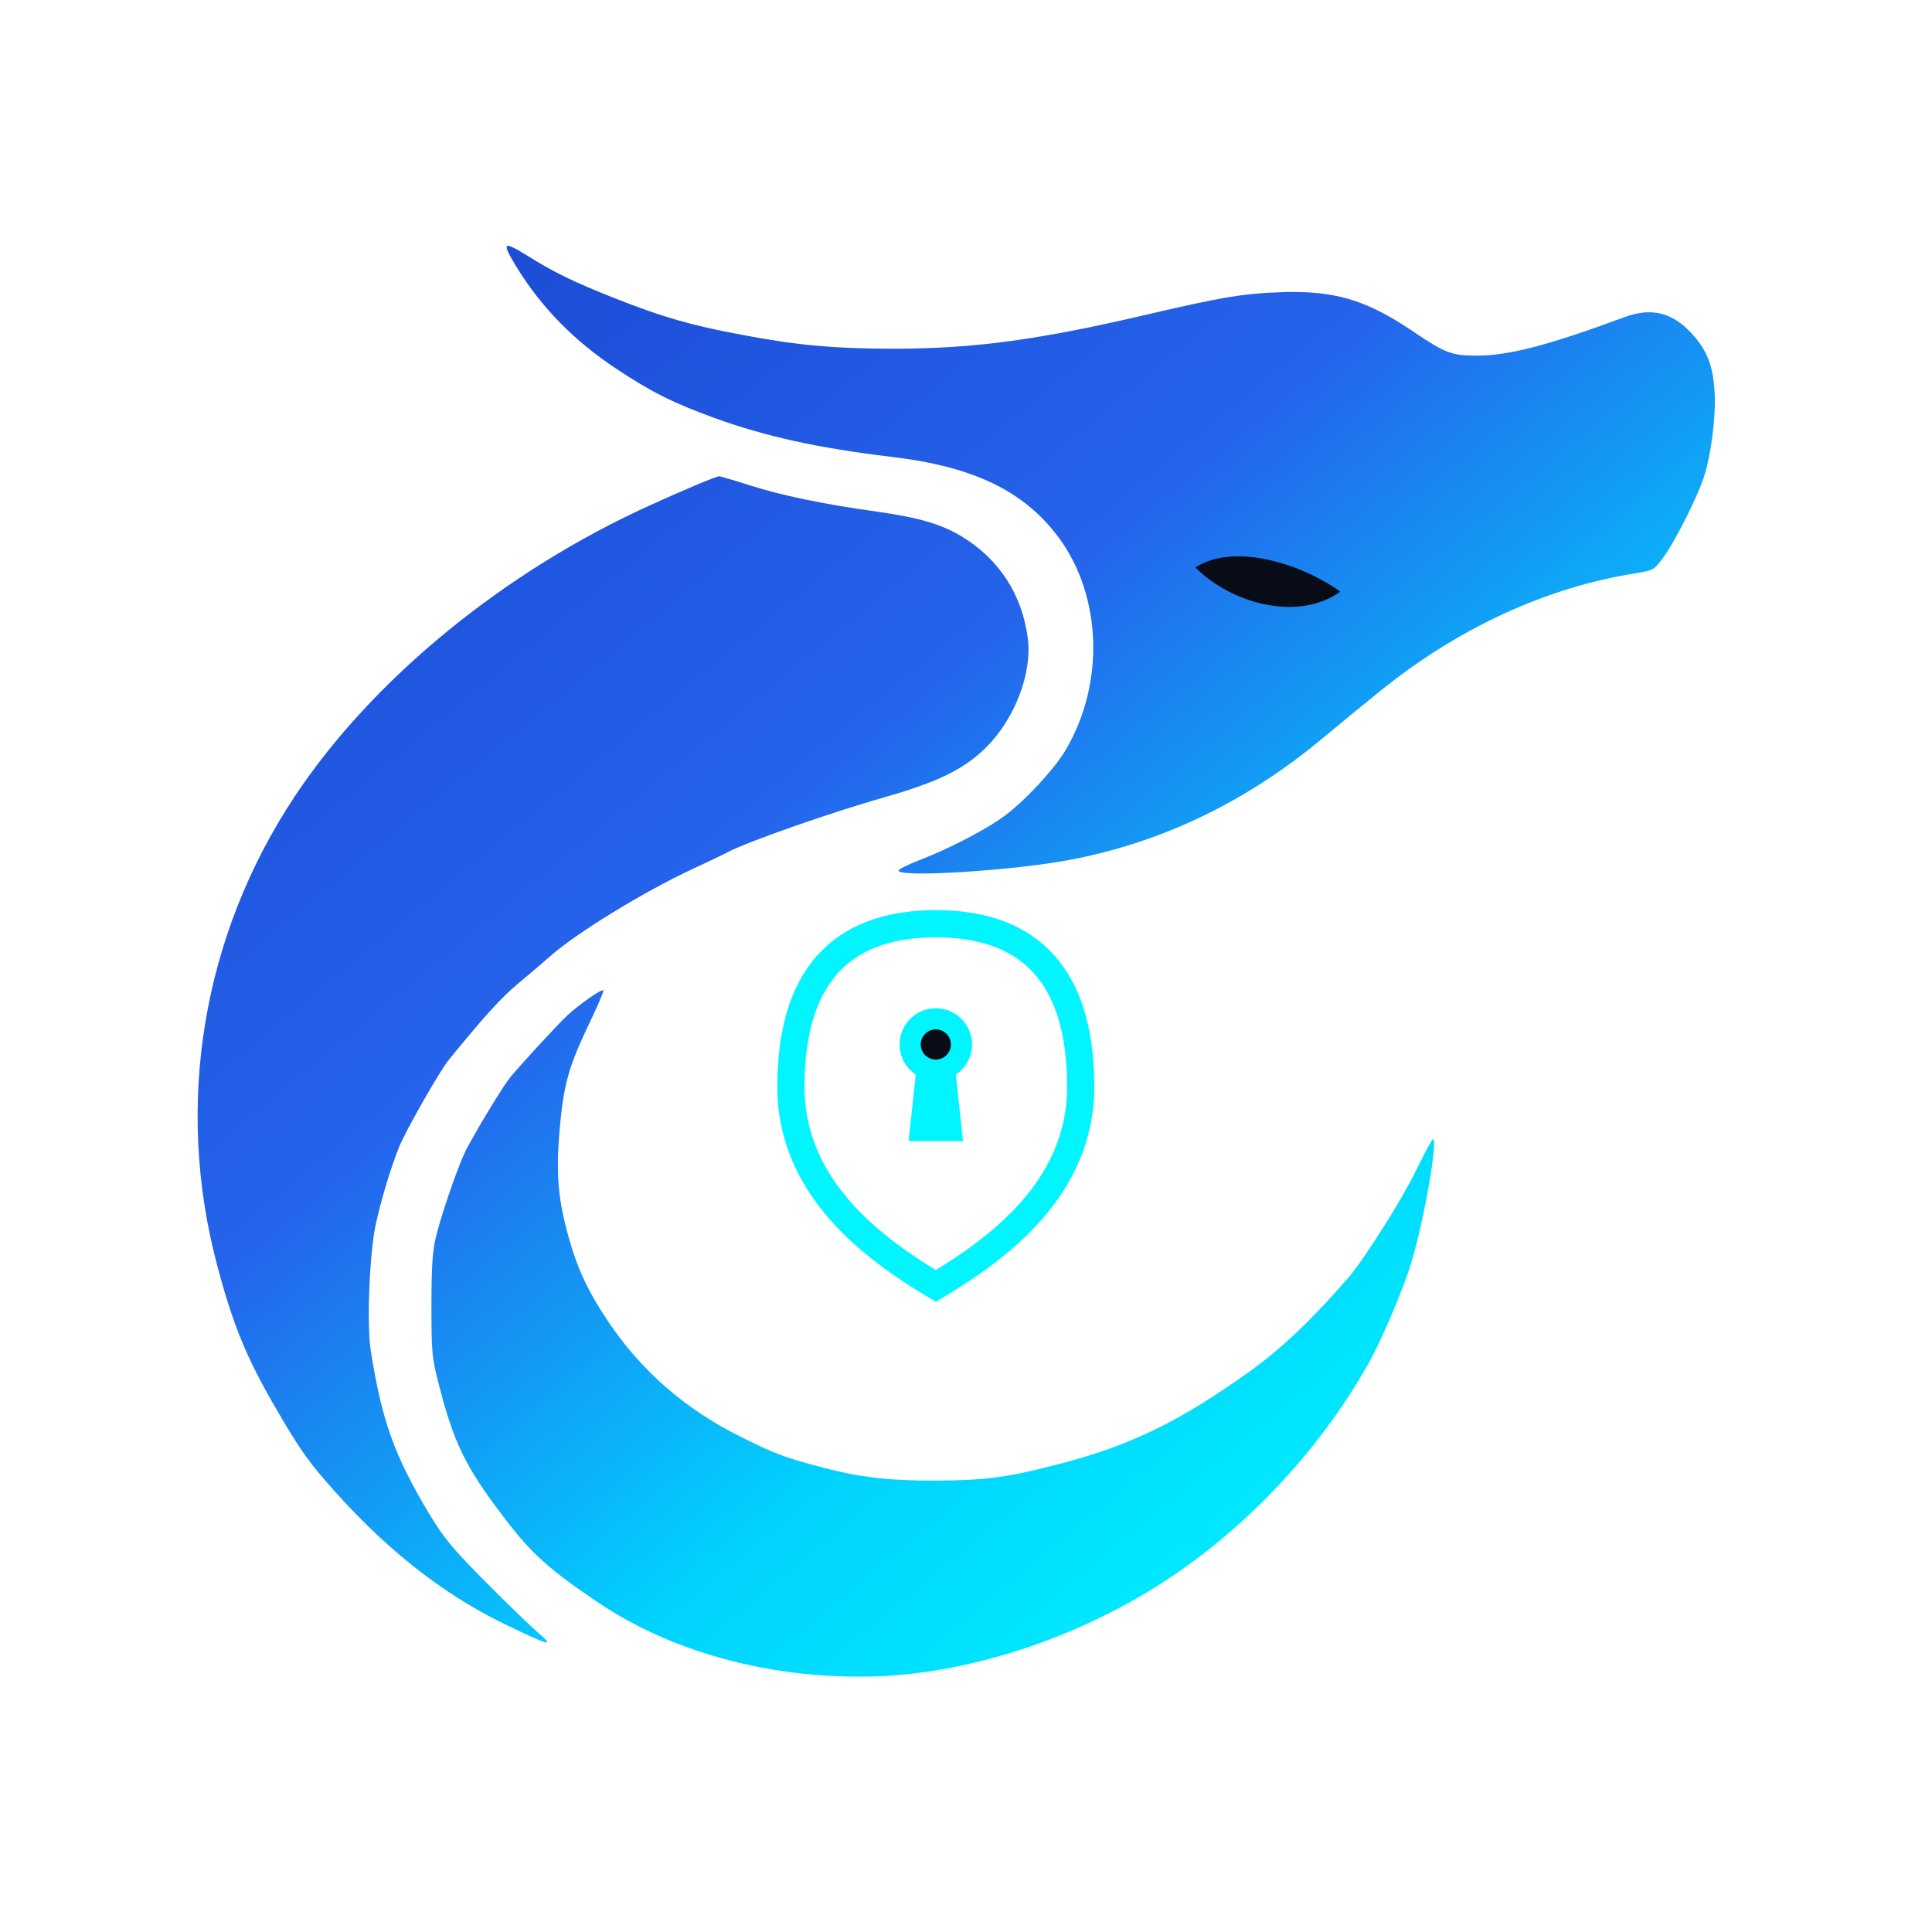
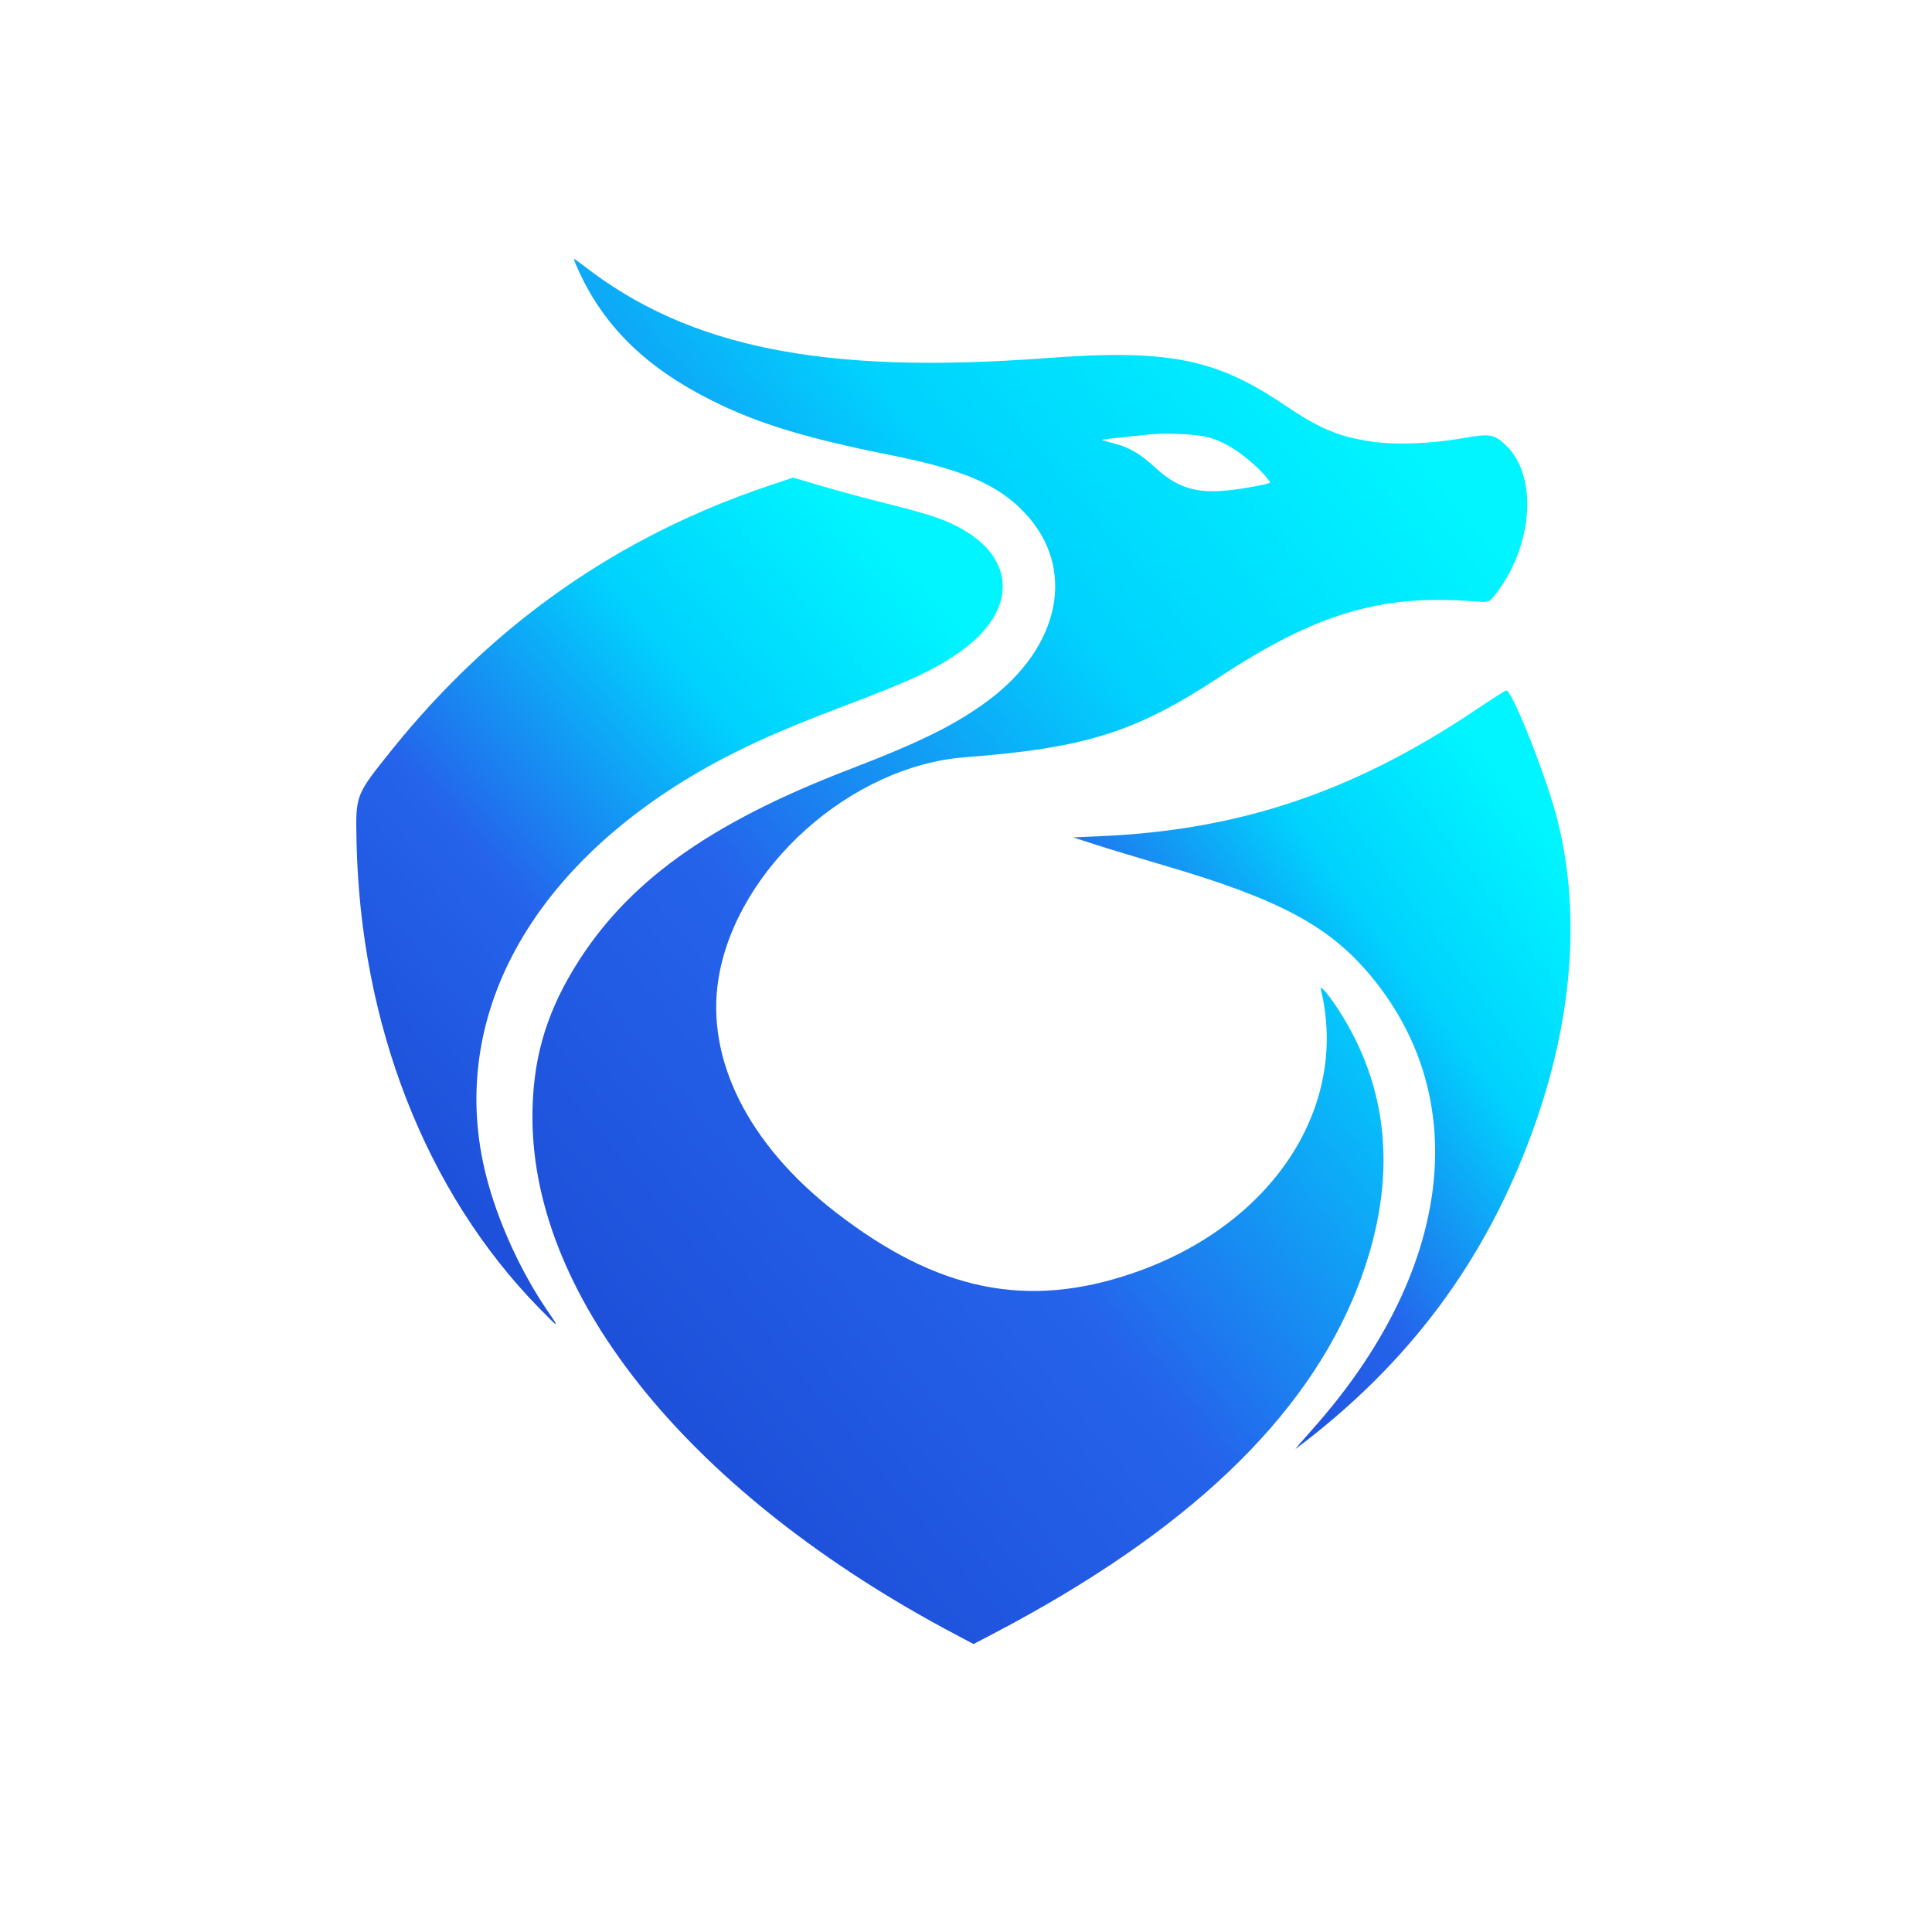
- <svg xmlns="http://www.w3.org/2000/svg" width="320" height="320" viewBox="0 0 320 320" role="img" aria-label="forge-iam 螭龙变体图标">
+ <svg xmlns="http://www.w3.org/2000/svg" width="320" height="320" viewBox="0 0 320 320" role="img" aria-label="forge-iam 精炼盘龙护盾">
  <defs>
-     <linearGradient id="cyberLongGrad" x1="15%" y1="90%" x2="85%" y2="10%">
+     <linearGradient id="iamGradient" x1="15%" y1="10%" x2="85%" y2="90%">
      <stop offset="0%" stop-color="#1D4ED8" />
      <stop offset="35%" stop-color="#2563EB" />
      <stop offset="70%" stop-color="#00D2FE" />
      <stop offset="100%" stop-color="#00F5FF" />
    </linearGradient>
-     <radialGradient id="squircleBg" cx="50%" cy="30%" r="80%">
-       <stop offset="0%" stop-color="#141F38" />
-       <stop offset="60%" stop-color="#0B1224" />
-       <stop offset="100%" stop-color="#050811" />
-     </radialGradient>
-     <radialGradient id="ambientGlow" cx="50%" cy="50%" r="50%">
-       <stop offset="0%" stop-color="#00F5FF" stop-opacity="0.28" />
-       <stop offset="100%" stop-color="#1D4ED8" stop-opacity="0.0" />
-     </radialGradient>
  </defs>
-   <g transform="translate(0, 0)">
-     <g transform="translate(160, 160) scale(0.04241491, -0.04241491) translate(-5153.5, 23.5)" fill="url(#cyberLongGrad)">
-       <path d="m3441 2750 c102 -64 184 -104 339 -165 183 -73 304 -108 500 -144 215 -41 361 -54 600 -54 312 1 562 35 1000 138 262 61 353 77 486 82 220 10 346 -26 531 -151 129 -87 153 -96 251 -96 125 0 279 40 579 151 103 38 185 17 259 -63 62 -67 85 -127 91 -233 5 -95 -14 -245 -43 -332 -25 -76 -109 -243 -153 -305 -41 -56 -41 -56 -113 -68 -349 -55 -696 -215 -1001 -463 -56 -45 -156 -127 -222 -182 -296 -247 -626 -406 -986 -474 -219 -42 -669 -70 -669 -42 0 5 37 24 82 41 121 47 265 122 335 175 78 58 187 176 232 249 157 260 147 604 -23 835 -136 183 -333 278 -656 316 -283 34 -489 79 -690 152 -157 57 -246 101 -384 193 -162 107 -292 240 -387 395 -60 99 -55 105 42 45z m864 -895 c126 -41 297 -76 500 -104 166 -24 249 -48 330 -96 148 -89 238 -228 260 -400 17 -136 -51 -313 -162 -424 -88 -87 -187 -135 -399 -196 -206 -58 -541 -176 -611 -214 -10 -6 -72 -35 -138 -66 -191 -89 -457 -252 -557 -342 -30 -26 -87 -75 -127 -108 -61 -51 -129 -125 -268 -296 -34 -41 -170 -280 -194 -341 -34 -86 -70 -207 -91 -303 -24 -113 -35 -390 -19 -490 44 -276 91 -408 229 -639 58 -95 89 -133 222 -267 85 -86 178 -175 205 -198 65 -56 41 -49 -140 39 -246 120 -477 305 -696 560 -71 82 -108 137 -191 280 -114 196 -167 325 -228 555 -168 629 -59 1290 303 1835 304 458 820 880 1392 1138 125 57 251 110 265 111 3 0 55 -15 115 -34z m-629 -2116 c-76 -161 -95 -231 -110 -409 -13 -158 -6 -256 29 -387 36 -138 78 -230 158 -350 130 -195 301 -345 517 -453 138 -69 177 -84 335 -125 140 -36 256 -49 430 -48 189 1 272 11 460 59 293 74 485 166 770 370 121 87 244 204 382 364 64 75 207 301 264 418 33 67 62 122 66 122 20 0 -32 -303 -82 -473 -27 -96 -117 -309 -169 -401 -196 -350 -497 -666 -836 -877 -330 -205 -724 -331 -1074 -346 -402 -16 -798 87 -1093 284 -196 131 -268 196 -376 339 -150 197 -195 291 -254 524 -25 96 -27 122 -27 300 0 148 4 212 17 266 19 80 76 249 111 327 22 50 142 250 176 294 30 39 184 206 226 246 50 46 138 107 142 98 1 -4 -26 -68 -62 -142z" />
+   <g transform="scale(0.2551834)">
+     <g transform="translate(0,1254) scale(0.1,-0.1)" fill="url(#iamGradient)">
+       <path d="M3751 10793 c165 -368 440 -638 868 -852 296 -149 615 -246 1162 -355 475 -95 702 -193 875 -380 331 -356 228 -865 -246 -1216 -209 -154 -436 -267 -900 -445 -918 -353 -1453 -741 -1788 -1297 -186 -309 -267 -602 -266 -963 2 -1182 1042 -2453 2746 -3354 l117 -62 128 67 c1254 657 2030 1395 2364 2246 256 655 221 1252 -104 1773 -69 112 -143 202 -134 165 187 -771 -320 -1536 -1221 -1844 -688 -235 -1270 -115 -1931 398 -566 439 -843 994 -757 1517 118 715 858 1378 1601 1434 781 60 1105 162 1651 521 626 412 1049 538 1649 491 100 -8 100 -8 143 47 245 314 275 771 64 968 -76 71 -99 75 -282 43 -211 -36 -435 -44 -589 -21 -215 32 -335 83 -568 240 -447 301 -755 361 -1553 301 -1428 -107 -2307 69 -2987 597 -35 26 -65 48 -67 48 -3 0 8 -30 25 -67z m4081 -1089 c114 -27 237 -106 357 -227 34 -36 59 -67 54 -70 -23 -14 -228 -49 -319 -54 -181 -10 -295 31 -428 154 -91 84 -164 128 -258 153 -46 12 -84 23 -86 25 -4 3 291 35 363 39 99 5 256 -5 317 -20z" />
+       <path d="M4983 9385 c-976 -330 -1784 -897 -2438 -1710 -239 -298 -237 -293 -231 -590 23 -1192 449 -2283 1186 -3036 130 -133 135 -135 55 -19 -176 256 -326 587 -400 880 -248 980 248 1944 1335 2593 271 161 546 288 995 457 424 160 587 236 749 351 377 269 364 619 -29 816 -97 49 -193 80 -444 143 -130 32 -321 84 -424 114 -103 31 -189 56 -190 56 -1 0 -75 -25 -164 -55z" />
+       <path d="M9584 7936 c-797 -536 -1540 -786 -2454 -824 l-165 -7 145 -47 c80 -26 276 -85 435 -132 752 -220 1077 -392 1348 -715 676 -806 532 -1933 -377 -2951 -66 -74 -114 -130 -106 -124 735 552 1234 1222 1540 2069 254 701 311 1390 164 1993 -65 271 -299 865 -338 861 -6 -1 -92 -56 -192 -123z" />
    </g>
-     <path d="M 198 94 C 204 90 215 93 222 98 C 215 103 204 100 198 94 Z" transform="translate(160, 160) scale(1.0) translate(-160, -160)" fill="#070C16" />
-   </g>
-   <g transform="translate(155, 175)">
-     <path d="M 0 -22 C 14 -22 24 -15 24 5 C 24 22 10 32 0 38 C -10 32 -24 22 -24 5 C -24 -15 -14 -22 0 -22 Z" fill="none" stroke="#00F5FF" stroke-width="4.5" />
-     <circle cx="0" cy="-2" r="6" fill="#00F5FF" />
-     <polygon points="-3,0 3,0 4.5,14 -4.5,14" fill="#00F5FF" />
-     <circle cx="0" cy="-2" r="2.5" fill="#070C16" />
  </g>
</svg>
